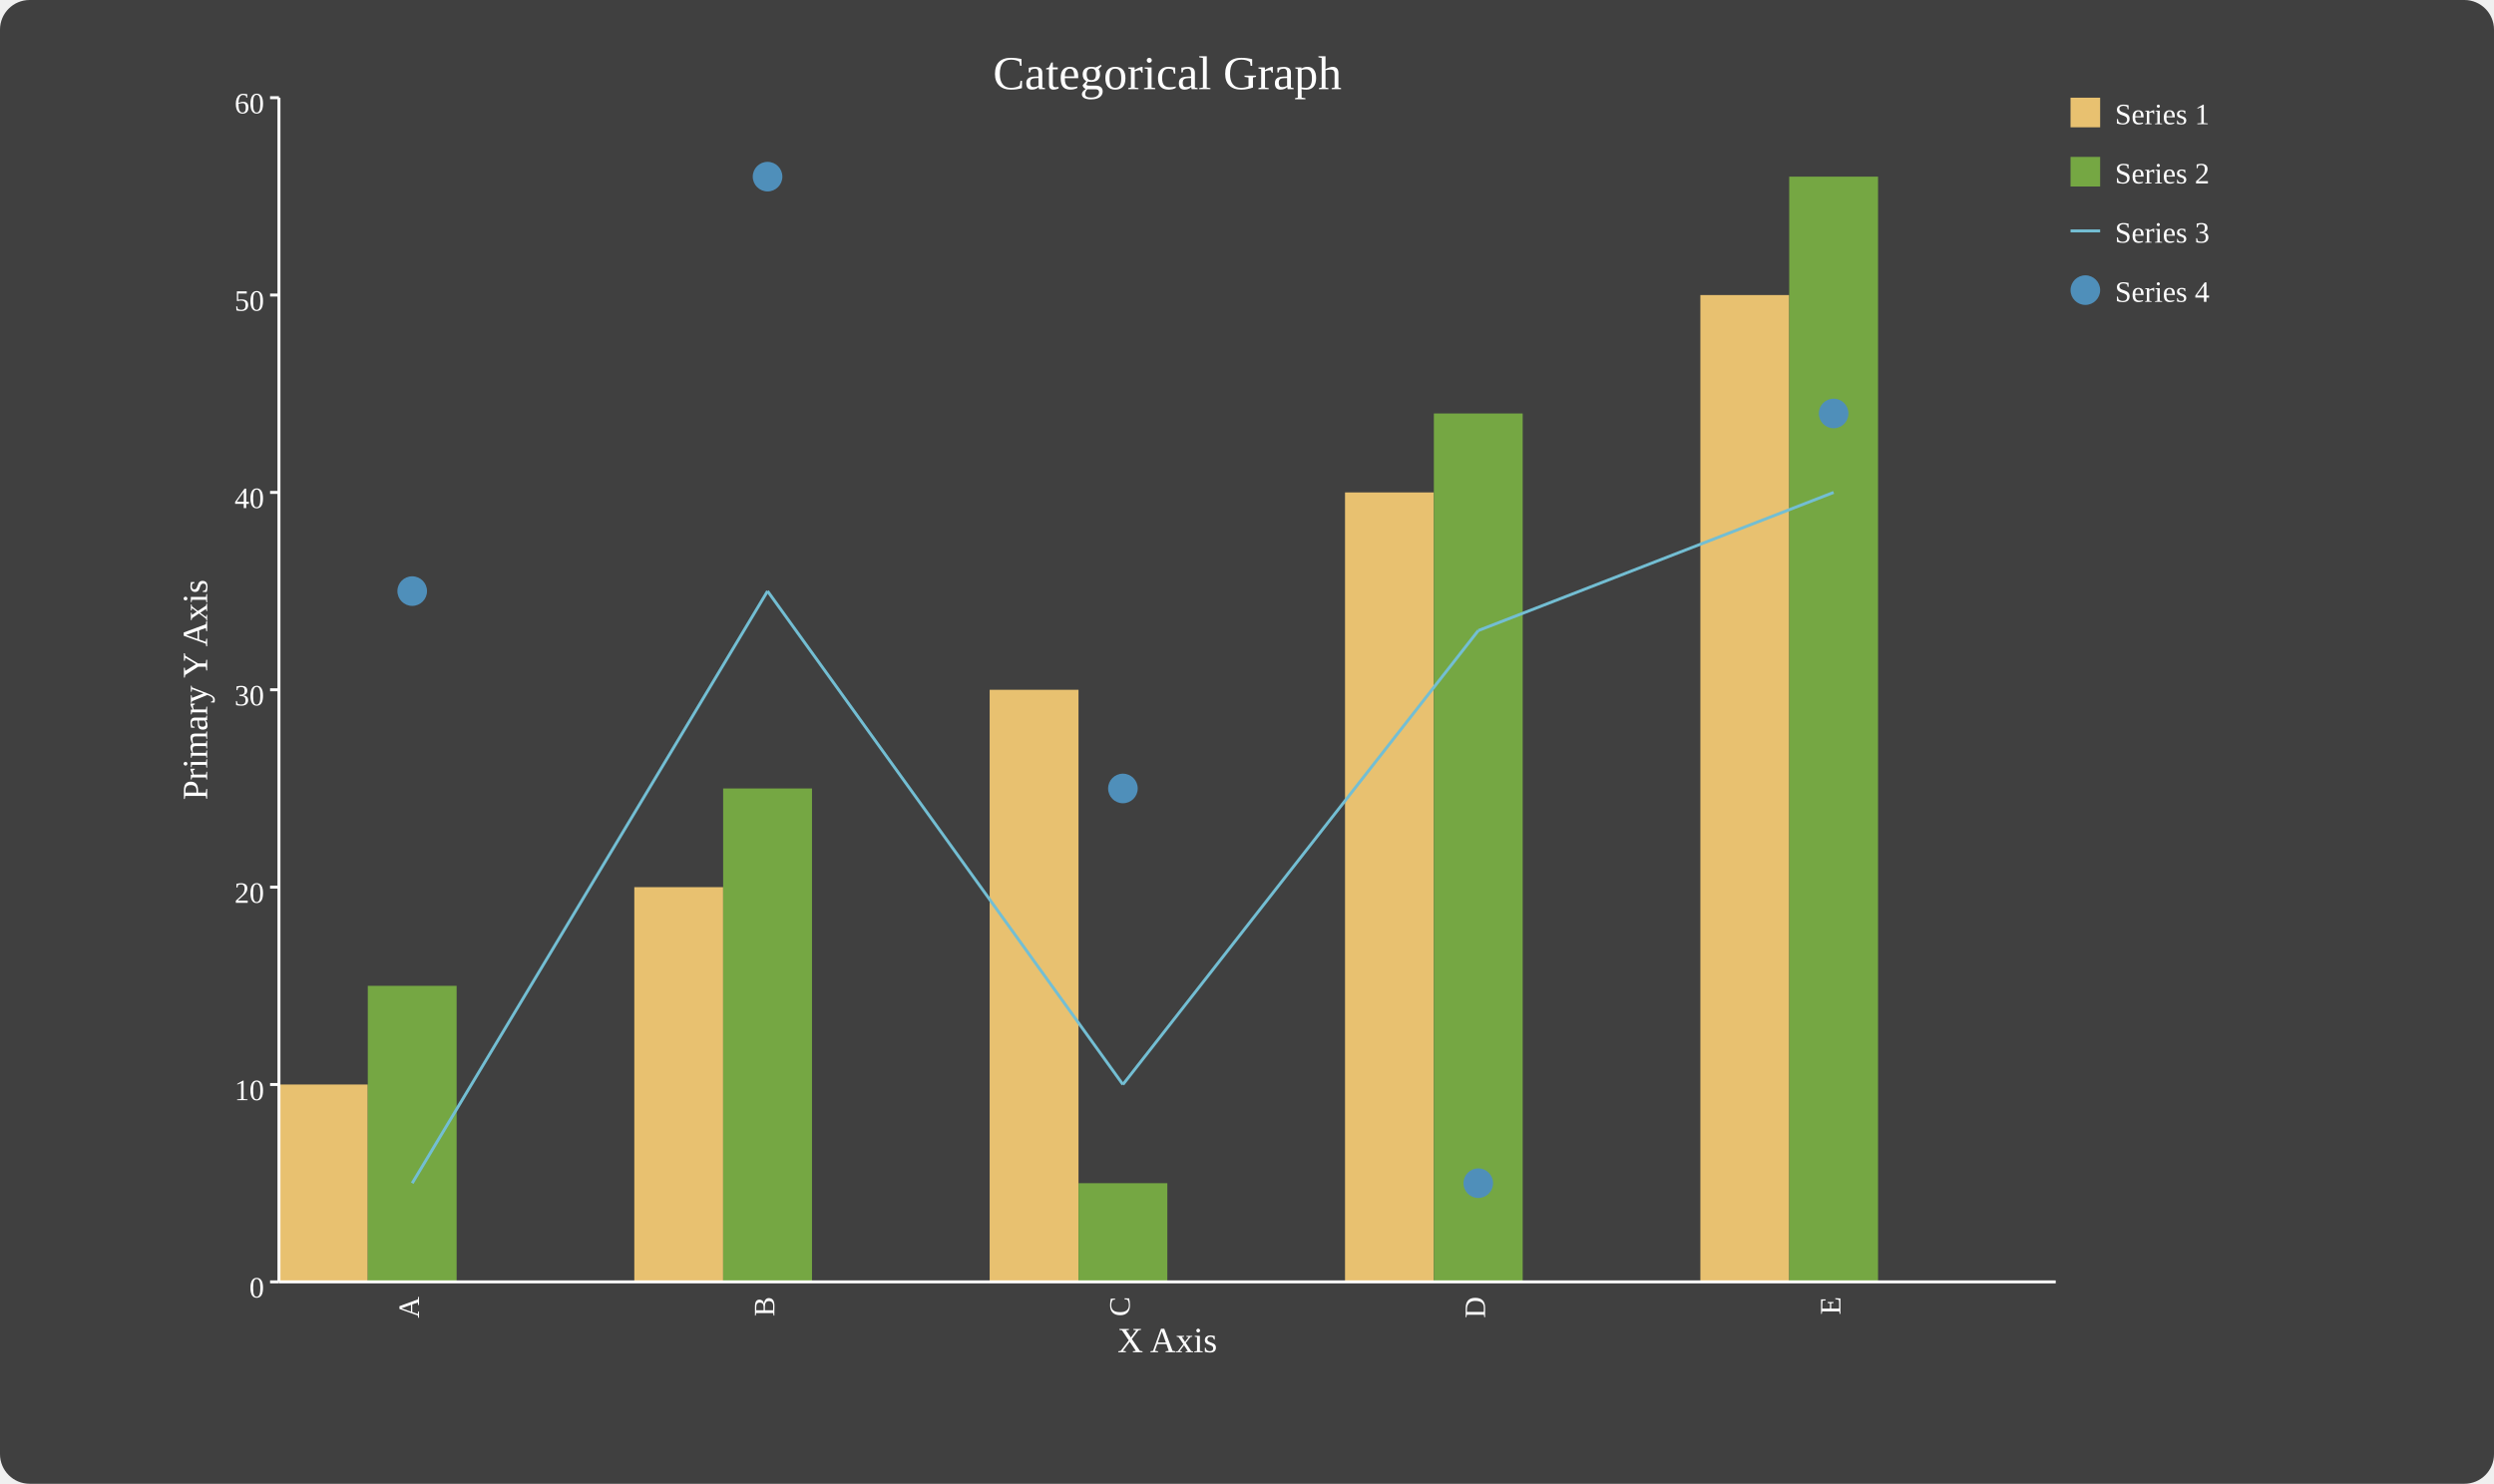
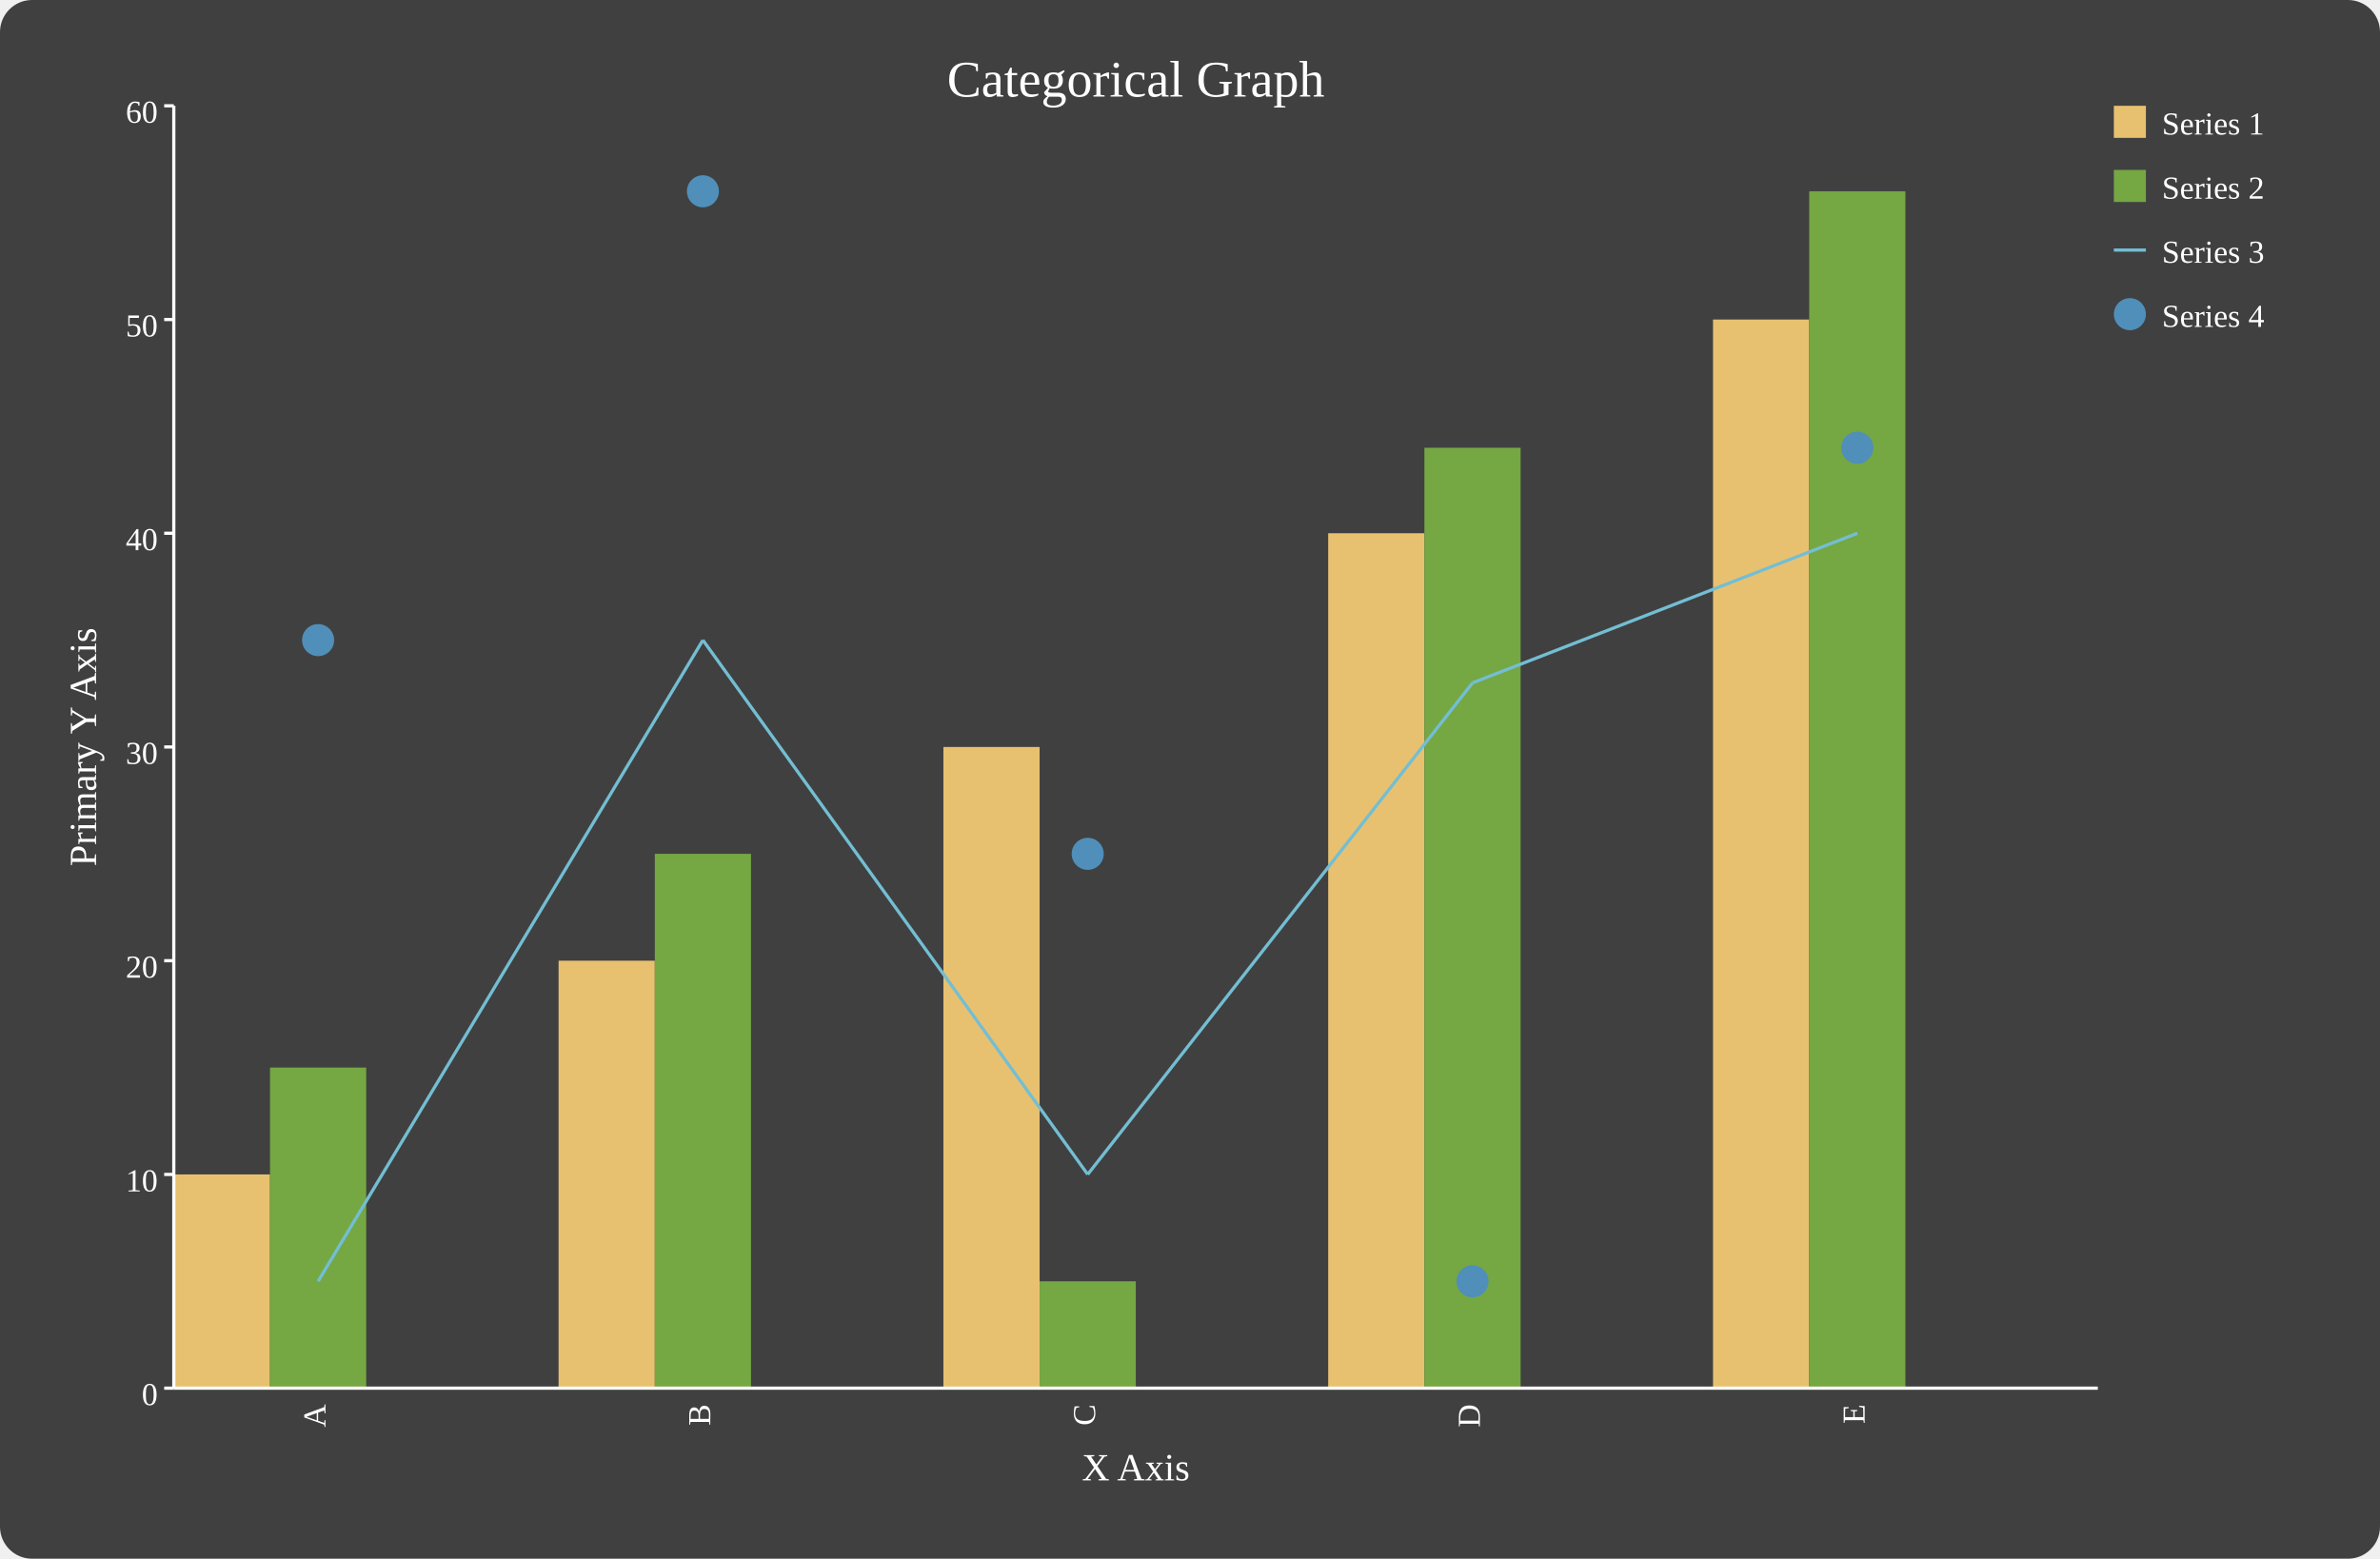
- <svg xmlns="http://www.w3.org/2000/svg" width="842.2" height="501.2" viewBox="-94.2 -33.0 842.2 501.2">
-   <rect x="-94.2" y="-33.0" width="842.2" height="501.2" rx="10" ry="10" fill="#404040" />
+ <svg xmlns="http://www.w3.org/2000/svg" width="742.2" height="486.2" viewBox="-54.2 -33.0 742.2 486.2">
+   <rect x="-54.2" y="-33.0" width="742.2" height="486.2" rx="10" ry="10" fill="#404040" />
  <rect x="0.0" y="333.333" width="30" height="66.667" fill="#e8c170" />
  <rect x="30.0" y="300.0" width="30" height="100.0" fill="#75a743" />
  <circle cx="45.0" cy="166.667" r="5" fill="#4f8fba" />
  <rect x="120.0" y="266.667" width="30" height="133.333" fill="#e8c170" />
  <rect x="150.0" y="233.333" width="30" height="166.667" fill="#75a743" />
  <line x1="45.0" y1="366.667" x2="165.0" y2="166.667" stroke="#73bed3" stroke-width="1" />
  <circle cx="165.0" cy="26.667" r="5" fill="#4f8fba" />
  <rect x="240.0" y="200.0" width="30" height="200.0" fill="#e8c170" />
  <rect x="270.0" y="366.667" width="30" height="33.333" fill="#75a743" />
  <line x1="165.0" y1="166.667" x2="285.0" y2="333.333" stroke="#73bed3" stroke-width="1" />
  <circle cx="285.0" cy="233.333" r="5" fill="#4f8fba" />
  <rect x="360.0" y="133.333" width="30" height="266.667" fill="#e8c170" />
  <rect x="390.0" y="106.667" width="30" height="293.333" fill="#75a743" />
  <line x1="285.0" y1="333.333" x2="405.0" y2="180.0" stroke="#73bed3" stroke-width="1" />
  <circle cx="405.0" cy="366.667" r="5" fill="#4f8fba" />
  <rect x="480.0" y="66.667" width="30" height="333.333" fill="#e8c170" />
  <rect x="510.0" y="26.667" width="30" height="373.333" fill="#75a743" />
  <line x1="405.0" y1="180.0" x2="525.0" y2="133.333" stroke="#73bed3" stroke-width="1" />
  <circle cx="525.0" cy="106.667" r="5" fill="#4f8fba" />
  <line x1="0" y1="0" x2="0" y2="400" stroke="#ffffff" stroke-width="1" />
  <line x1="0" y1="400.0" x2="600" y2="400.0" stroke="#ffffff" stroke-width="1" />
  <text x="45.0" y="405" font-size="10" fill="#ffffff" text-anchor="end" dominant-baseline="middle" transform="rotate(-90 45.0 405)">A</text>
  <text x="165.0" y="405" font-size="10" fill="#ffffff" text-anchor="end" dominant-baseline="middle" transform="rotate(-90 165.0 405)">B</text>
  <text x="285.0" y="405" font-size="10" fill="#ffffff" text-anchor="end" dominant-baseline="middle" transform="rotate(-90 285.0 405)">C</text>
  <text x="405.0" y="405" font-size="10" fill="#ffffff" text-anchor="end" dominant-baseline="middle" transform="rotate(-90 405.0 405)">D</text>
  <text x="525.0" y="405" font-size="10" fill="#ffffff" text-anchor="end" dominant-baseline="middle" transform="rotate(-90 525.0 405)">E</text>
  <text x="-5" y="403.0" font-size="10" fill="#ffffff" text-anchor="end" dominant-baseline="middle">0</text>
  <line x1="0" y1="400.0" x2="-3" y2="400.0" stroke="#ffffff" stroke-width="1" />
  <text x="-5" y="336.333" font-size="10" fill="#ffffff" text-anchor="end" dominant-baseline="middle">10</text>
  <line x1="0" y1="333.333" x2="-3" y2="333.333" stroke="#ffffff" stroke-width="1" />
  <text x="-5" y="269.667" font-size="10" fill="#ffffff" text-anchor="end" dominant-baseline="middle">20</text>
  <line x1="0" y1="266.667" x2="-3" y2="266.667" stroke="#ffffff" stroke-width="1" />
  <text x="-5" y="203.0" font-size="10" fill="#ffffff" text-anchor="end" dominant-baseline="middle">30</text>
  <line x1="0" y1="200.0" x2="-3" y2="200.0" stroke="#ffffff" stroke-width="1" />
  <text x="-5" y="136.333" font-size="10" fill="#ffffff" text-anchor="end" dominant-baseline="middle">40</text>
  <line x1="0" y1="133.333" x2="-3" y2="133.333" stroke="#ffffff" stroke-width="1" />
  <text x="-5" y="69.667" font-size="10" fill="#ffffff" text-anchor="end" dominant-baseline="middle">50</text>
  <line x1="0" y1="66.667" x2="-3" y2="66.667" stroke="#ffffff" stroke-width="1" />
  <text x="-5" y="3.0" font-size="10" fill="#ffffff" text-anchor="end" dominant-baseline="middle">60</text>
  <line x1="0" y1="0.0" x2="-3" y2="0.0" stroke="#ffffff" stroke-width="1" />
-   <text x="300.0" y="421.0" font-size="12" fill="#ffffff" text-anchor="middle" dominant-baseline="middle">X Axis</text>
+   <text x="300.0" y="426.0" font-size="12" fill="#ffffff" text-anchor="middle" dominant-baseline="middle">X Axis</text>
  <text x="-27.0" y="200.0" font-size="12" fill="#ffffff" text-anchor="middle" dominant-baseline="middle" transform="rotate(-90 -27.0 200.0)">Primary Y Axis</text>
  <rect x="605" y="0" width="10" height="10" fill="#e8c170" />
  <text x="620" y="6.667" font-size="10" fill="#ffffff" text-anchor="start" dominant-baseline="middle">Series 1</text>
  <rect x="605" y="20" width="10" height="10" fill="#75a743" />
  <text x="620" y="26.667" font-size="10" fill="#ffffff" text-anchor="start" dominant-baseline="middle">Series 2</text>
  <line x1="605" y1="45.0" x2="615" y2="45.0" stroke="#73bed3" stroke-width="1" />
  <text x="620" y="46.667" font-size="10" fill="#ffffff" text-anchor="start" dominant-baseline="middle">Series 3</text>
  <circle cx="610.0" cy="65.0" r="5" fill="#4f8fba" />
  <text x="620" y="66.667" font-size="10" fill="#ffffff" text-anchor="start" dominant-baseline="middle">Series 4</text>
  <text x="300.0" y="-13.0" font-size="16" fill="#ffffff" text-anchor="middle" dominant-baseline="text-top">Categorical Graph</text>
</svg>
